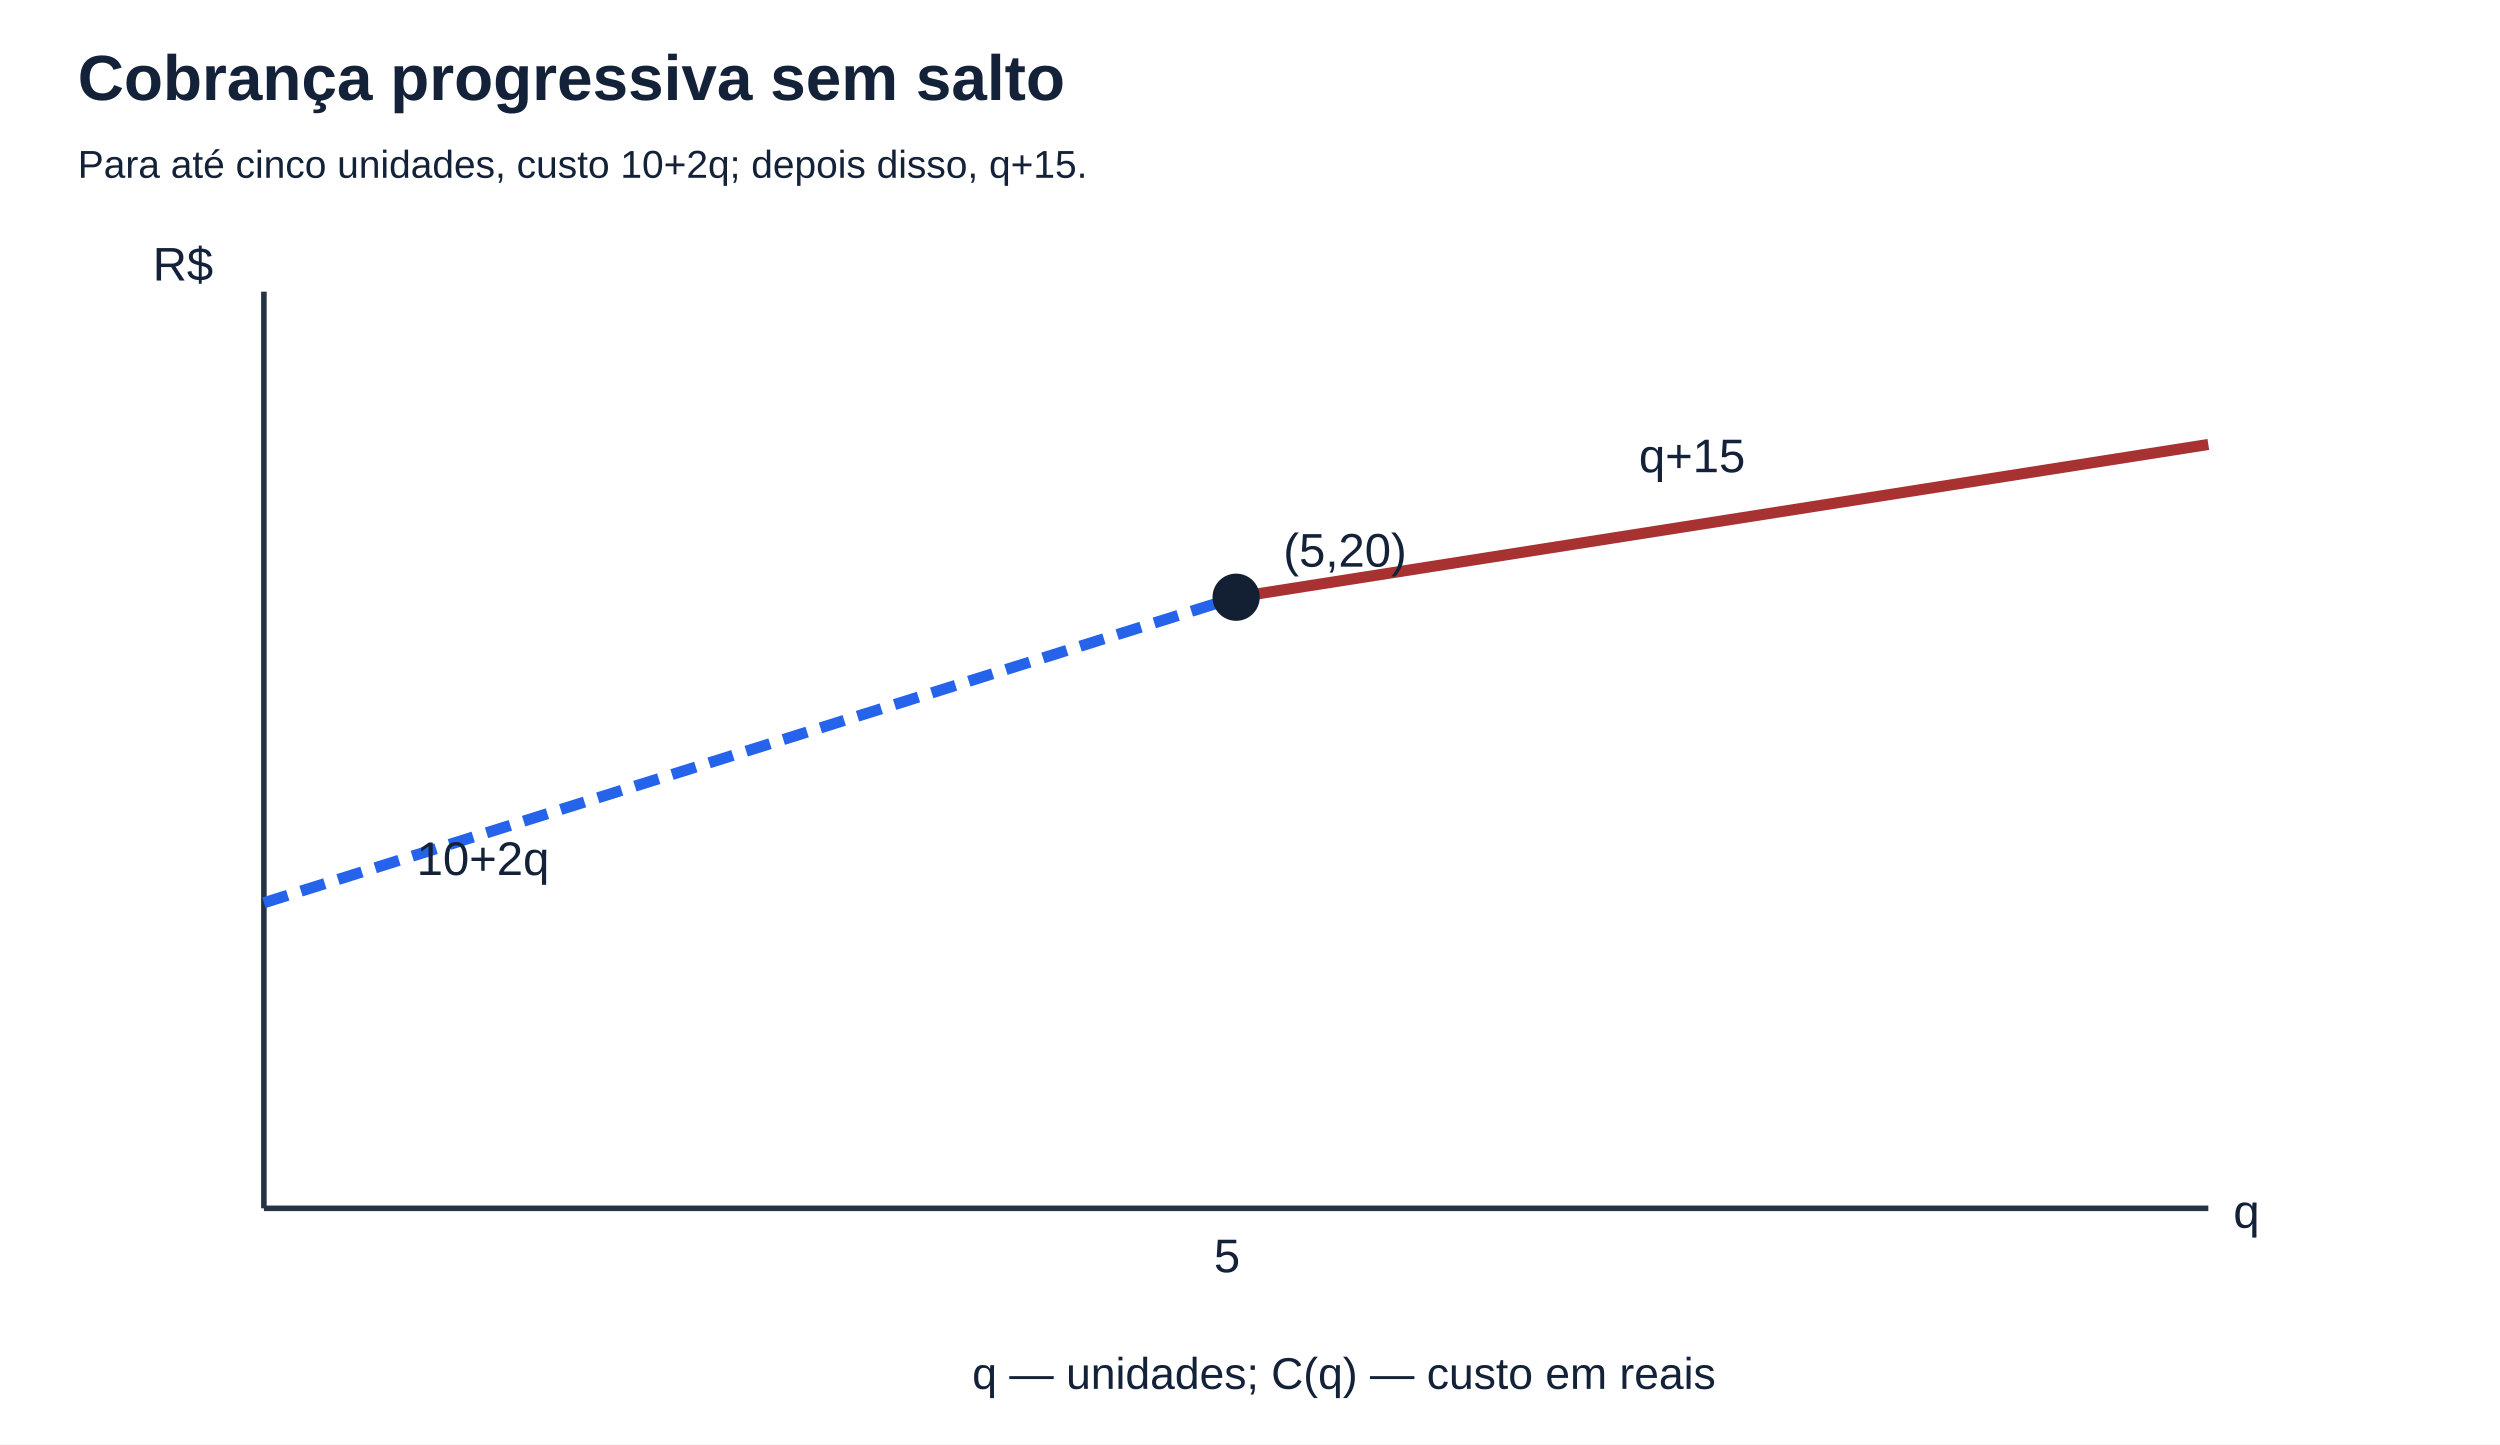
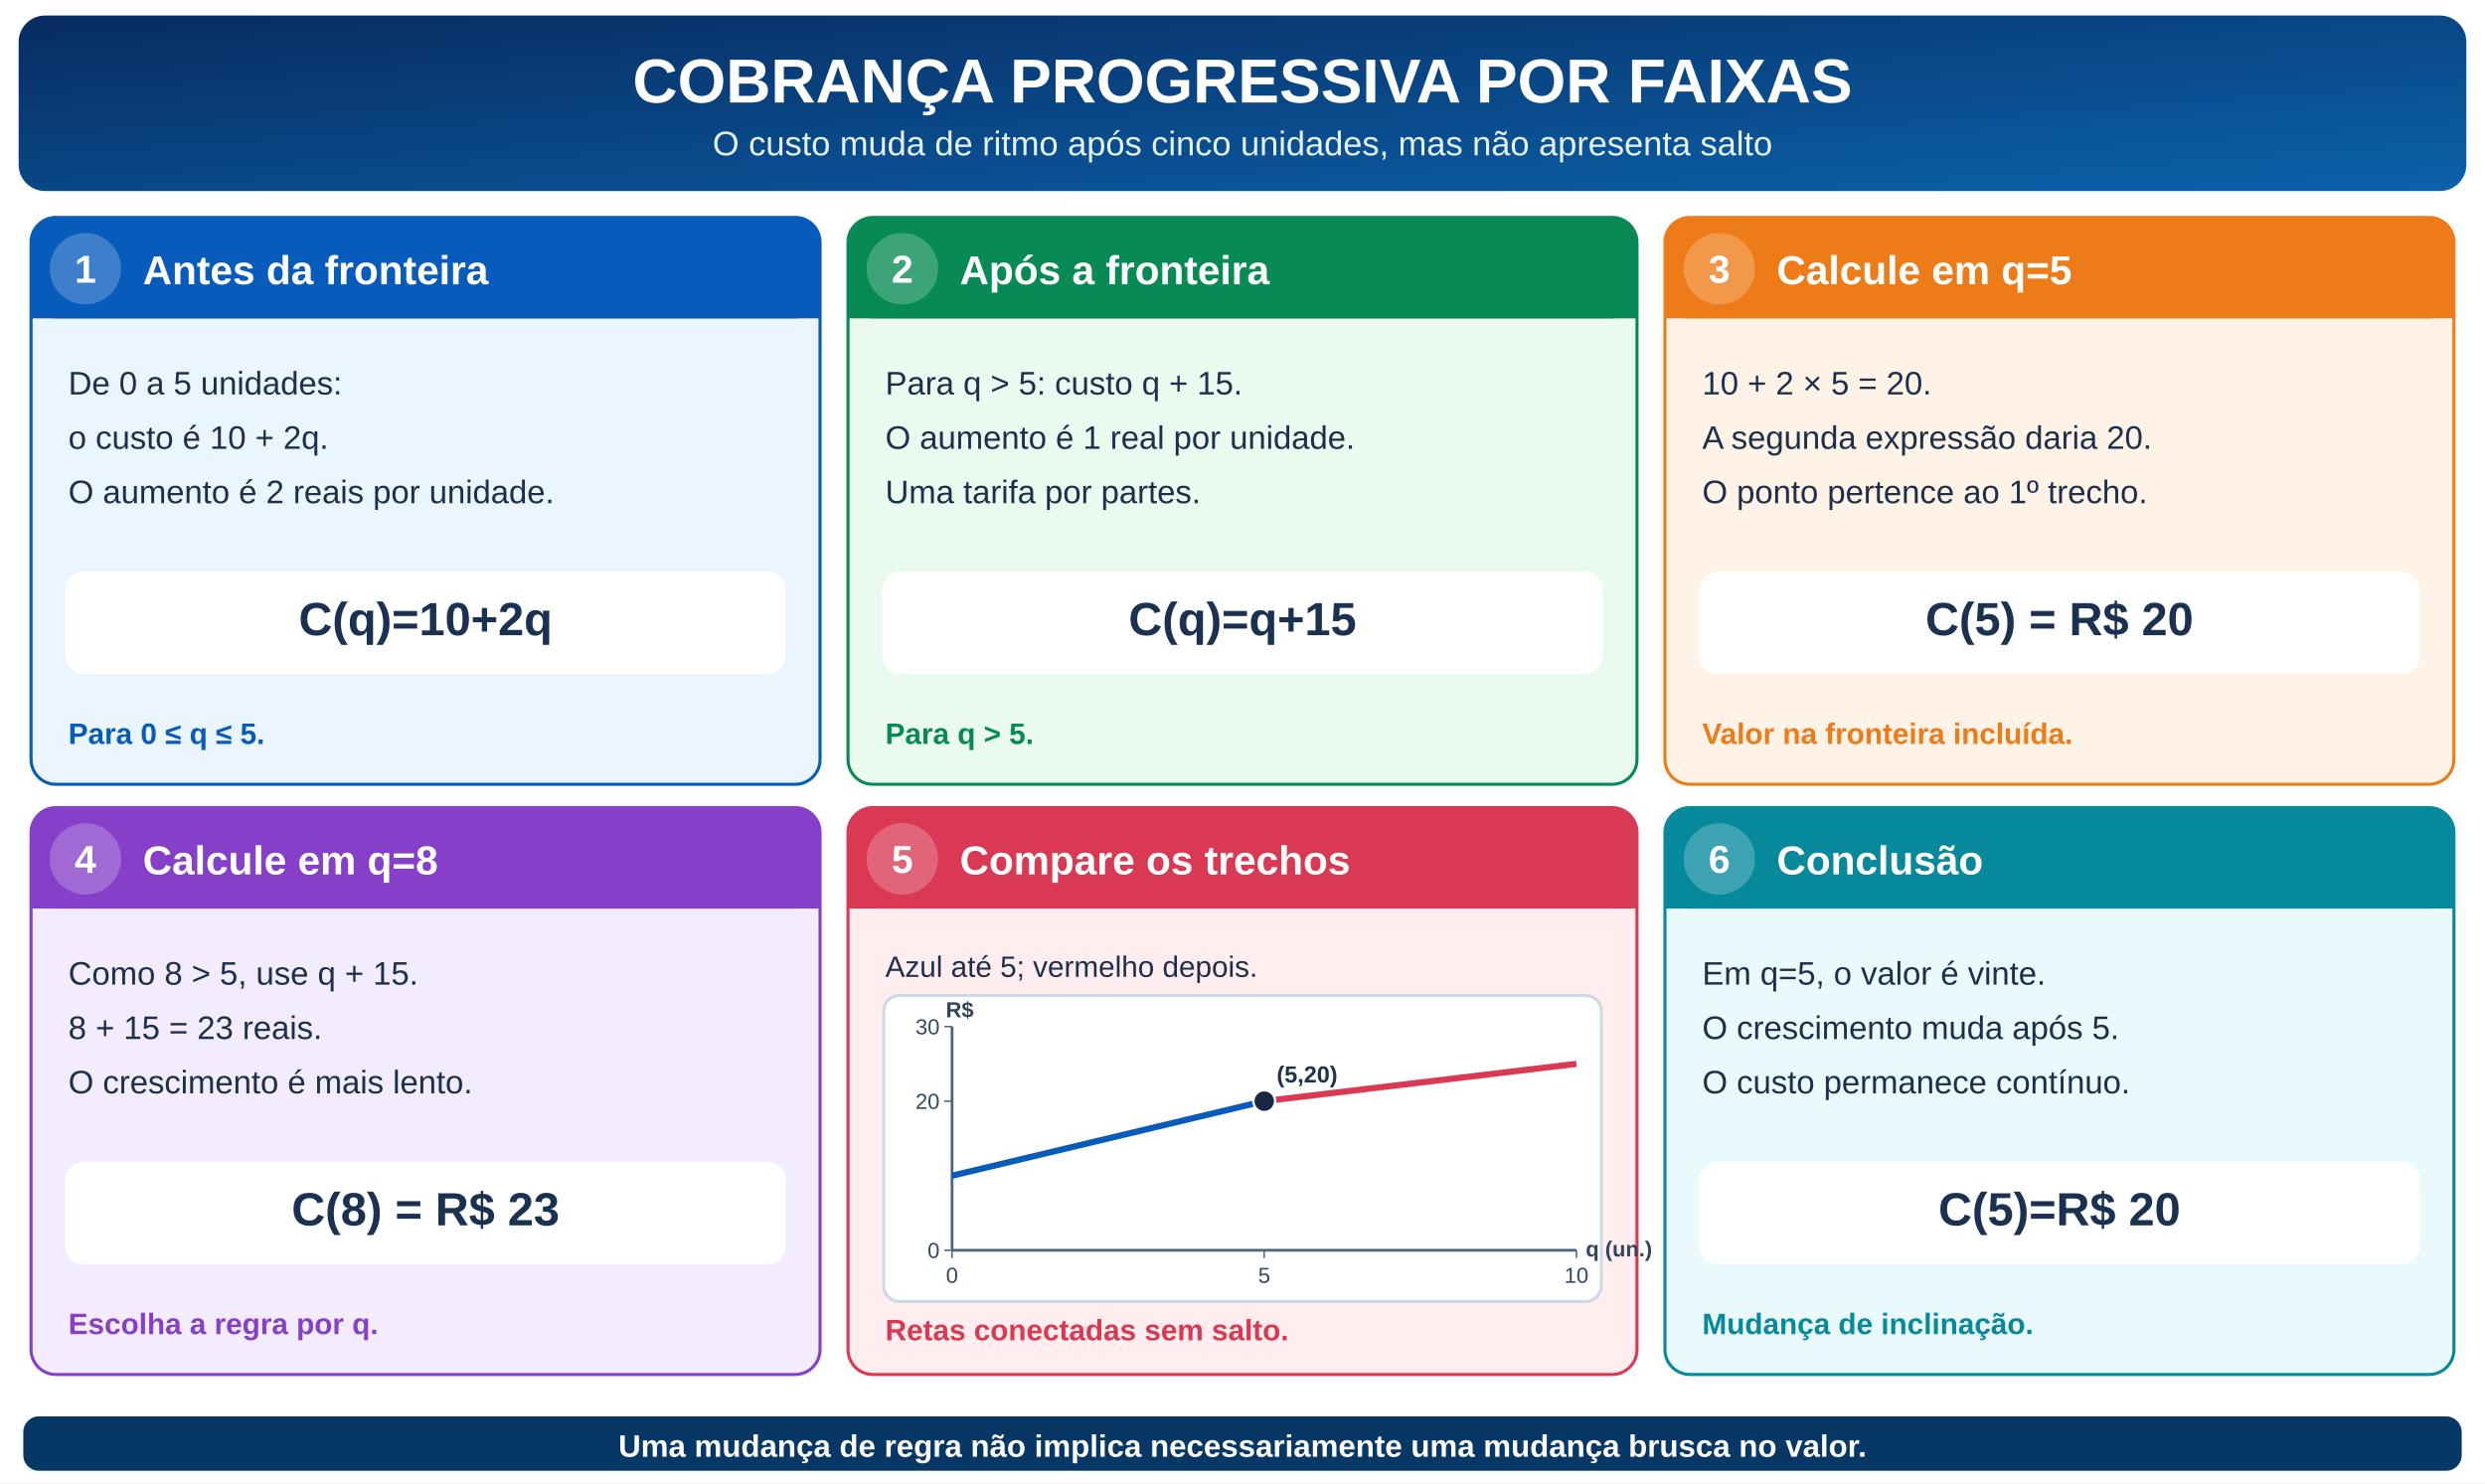
- <svg xmlns="http://www.w3.org/2000/svg" viewBox="0 0 900 520" role="img" aria-labelledby="t d">
-   <rect width="900" height="520" fill="#fff" />
-   <g fill="#142239" font-family="Arial,sans-serif">
-     <text x="28" y="36" font-weight="bold" font-size="23">Cobrança progressiva sem salto</text>
-     <text x="28" y="64" font-size="14">Para até cinco unidades, custo 10+2q; depois disso, q+15.</text>
-   </g>
-   <g stroke="#263342" stroke-width="2" fill="none">
-     <path d="M95 435 H795 M95 435 V105" />
-   </g>
-   <text x="55" y="101" font-family="Arial,sans-serif" font-size="17" fill="#142239">R$</text>
-   <text x="804" y="442" font-family="Arial,sans-serif" font-size="17" fill="#142239">q</text>
-   <text x="437" y="458" font-family="Arial,sans-serif" font-size="17" fill="#142239">5</text>
-   <path d="M95.0 325.0 L445.0 215.0" fill="none" stroke="#2563eb" stroke-width="4" stroke-dasharray="9 5" />
-   <path d="M445.0 215.0 L795.0 160.0" fill="none" stroke="#a83232" stroke-width="4" />
-   <circle cx="445.0" cy="215.0" r="7" stroke="#132033" stroke-width="3" fill="#132033" />
-   <text x="150" y="315" font-family="Arial,sans-serif" font-size="17" fill="#142239">10+2q</text>
-   <text x="590" y="170" font-family="Arial,sans-serif" font-size="17" fill="#142239">q+15</text>
-   <text x="462" y="204" font-family="Arial,sans-serif" font-size="17" fill="#142239">(5,20)</text>
-   <g font-family="Arial,sans-serif" font-size="16" fill="#142239">
-     <text x="350" y="500">q — unidades; C(q) — custo em reais</text>
-   </g>
+ <svg xmlns="http://www.w3.org/2000/svg" viewBox="0 0 1600 955" role="img" aria-labelledby="title desc">
+   <rect x="0" y="0" width="1600" height="955" rx="0" fill="#fff" />
+   <defs>
+     <linearGradient id="blue" x1="0" y1="0" x2="1" y2="1">
+       <stop offset="0" stop-color="#082c61" />
+       <stop offset="1" stop-color="#0b62ab" />
+     </linearGradient>
+   </defs>
+   <rect x="12" y="10" width="1576" height="113" rx="17" fill="url(#blue)" />
+   <text x="800" y="66" text-anchor="middle" font-family="Arial,DejaVu Sans,sans-serif" font-size="40" font-weight="700" fill="#fff">COBRANÇA PROGRESSIVA POR FAIXAS</text>
+   <text x="800" y="100" text-anchor="middle" font-family="Arial,DejaVu Sans,sans-serif" font-size="22" font-weight="400" fill="#e5f2ff">O custo muda de ritmo após cinco unidades, mas não apresenta salto</text>
+   <rect x="20" y="140" width="508" height="365" rx="16" fill="#ebf5ff" stroke="#075bbb" stroke-width="2" />
+   <rect x="20" y="140" width="508" height="65" rx="16" fill="#075bbb" />
+   <rect x="20" y="189" width="508" height="16" rx="0" fill="#075bbb" />
+   <circle cx="55" cy="173" r="23" fill="#fff" opacity=".22" />
+   <text x="55" y="182" text-anchor="middle" font-family="Arial,DejaVu Sans,sans-serif" font-size="25" font-weight="700" fill="#fff">1</text>
+   <text x="92" y="183" text-anchor="start" font-family="Arial,DejaVu Sans,sans-serif" font-size="26" font-weight="700" fill="#fff">Antes da fronteira</text>
+   <text x="44" y="254" text-anchor="start" font-family="Arial,DejaVu Sans,sans-serif" font-size="21" font-weight="400" fill="#1c304c">De 0 a 5 unidades:</text>
+   <text x="44" y="289" text-anchor="start" font-family="Arial,DejaVu Sans,sans-serif" font-size="21" font-weight="400" fill="#1c304c">o custo é 10 + 2q.</text>
+   <text x="44" y="324" text-anchor="start" font-family="Arial,DejaVu Sans,sans-serif" font-size="21" font-weight="400" fill="#1c304c">O aumento é 2 reais por unidade.</text>
+   <rect x="42" y="368" width="464" height="66" rx="12" fill="#fff" />
+   <text x="274" y="409" text-anchor="middle" font-family="Arial,DejaVu Sans,sans-serif" font-size="30" font-weight="700" fill="#1a3151">C(q)=10+2q</text>
+   <text x="44" y="479" text-anchor="start" font-family="Arial,DejaVu Sans,sans-serif" font-size="19" font-weight="700" fill="#075bbb">Para 0 ≤ q ≤ 5.</text>
+   <rect x="546" y="140" width="508" height="365" rx="16" fill="#ebfaef" stroke="#078a55" stroke-width="2" />
+   <rect x="546" y="140" width="508" height="65" rx="16" fill="#078a55" />
+   <rect x="546" y="189" width="508" height="16" rx="0" fill="#078a55" />
+   <circle cx="581" cy="173" r="23" fill="#fff" opacity=".22" />
+   <text x="581" y="182" text-anchor="middle" font-family="Arial,DejaVu Sans,sans-serif" font-size="25" font-weight="700" fill="#fff">2</text>
+   <text x="618" y="183" text-anchor="start" font-family="Arial,DejaVu Sans,sans-serif" font-size="26" font-weight="700" fill="#fff">Após a fronteira</text>
+   <text x="570" y="254" text-anchor="start" font-family="Arial,DejaVu Sans,sans-serif" font-size="21" font-weight="400" fill="#1c304c">Para q &gt; 5: custo q + 15.</text>
+   <text x="570" y="289" text-anchor="start" font-family="Arial,DejaVu Sans,sans-serif" font-size="21" font-weight="400" fill="#1c304c">O aumento é 1 real por unidade.</text>
+   <text x="570" y="324" text-anchor="start" font-family="Arial,DejaVu Sans,sans-serif" font-size="21" font-weight="400" fill="#1c304c">Uma tarifa por partes.</text>
+   <rect x="568" y="368" width="464" height="66" rx="12" fill="#fff" />
+   <text x="800" y="409" text-anchor="middle" font-family="Arial,DejaVu Sans,sans-serif" font-size="30" font-weight="700" fill="#1a3151">C(q)=q+15</text>
+   <text x="570" y="479" text-anchor="start" font-family="Arial,DejaVu Sans,sans-serif" font-size="19" font-weight="700" fill="#078a55">Para q &gt; 5.</text>
+   <rect x="1072" y="140" width="508" height="365" rx="16" fill="#fff2e6" stroke="#ed7b18" stroke-width="2" />
+   <rect x="1072" y="140" width="508" height="65" rx="16" fill="#ed7b18" />
+   <rect x="1072" y="189" width="508" height="16" rx="0" fill="#ed7b18" />
+   <circle cx="1107" cy="173" r="23" fill="#fff" opacity=".22" />
+   <text x="1107" y="182" text-anchor="middle" font-family="Arial,DejaVu Sans,sans-serif" font-size="25" font-weight="700" fill="#fff">3</text>
+   <text x="1144" y="183" text-anchor="start" font-family="Arial,DejaVu Sans,sans-serif" font-size="26" font-weight="700" fill="#fff">Calcule em q=5</text>
+   <text x="1096" y="254" text-anchor="start" font-family="Arial,DejaVu Sans,sans-serif" font-size="21" font-weight="400" fill="#1c304c">10 + 2 × 5 = 20.</text>
+   <text x="1096" y="289" text-anchor="start" font-family="Arial,DejaVu Sans,sans-serif" font-size="21" font-weight="400" fill="#1c304c">A segunda expressão daria 20.</text>
+   <text x="1096" y="324" text-anchor="start" font-family="Arial,DejaVu Sans,sans-serif" font-size="21" font-weight="400" fill="#1c304c">O ponto pertence ao 1º trecho.</text>
+   <rect x="1094" y="368" width="464" height="66" rx="12" fill="#fff" />
+   <text x="1326" y="409" text-anchor="middle" font-family="Arial,DejaVu Sans,sans-serif" font-size="30" font-weight="700" fill="#1a3151">C(5) = R$ 20</text>
+   <text x="1096" y="479" text-anchor="start" font-family="Arial,DejaVu Sans,sans-serif" font-size="19" font-weight="700" fill="#ed7b18">Valor na fronteira incluída.</text>
+   <rect x="20" y="520" width="508" height="365" rx="16" fill="#f3ecff" stroke="#863fc8" stroke-width="2" />
+   <rect x="20" y="520" width="508" height="65" rx="16" fill="#863fc8" />
+   <rect x="20" y="569" width="508" height="16" rx="0" fill="#863fc8" />
+   <circle cx="55" cy="553" r="23" fill="#fff" opacity=".22" />
+   <text x="55" y="562" text-anchor="middle" font-family="Arial,DejaVu Sans,sans-serif" font-size="25" font-weight="700" fill="#fff">4</text>
+   <text x="92" y="563" text-anchor="start" font-family="Arial,DejaVu Sans,sans-serif" font-size="26" font-weight="700" fill="#fff">Calcule em q=8</text>
+   <text x="44" y="634" text-anchor="start" font-family="Arial,DejaVu Sans,sans-serif" font-size="21" font-weight="400" fill="#1c304c">Como 8 &gt; 5, use q + 15.</text>
+   <text x="44" y="669" text-anchor="start" font-family="Arial,DejaVu Sans,sans-serif" font-size="21" font-weight="400" fill="#1c304c">8 + 15 = 23 reais.</text>
+   <text x="44" y="704" text-anchor="start" font-family="Arial,DejaVu Sans,sans-serif" font-size="21" font-weight="400" fill="#1c304c">O crescimento é mais lento.</text>
+   <rect x="42" y="748" width="464" height="66" rx="12" fill="#fff" />
+   <text x="274" y="789" text-anchor="middle" font-family="Arial,DejaVu Sans,sans-serif" font-size="30" font-weight="700" fill="#1a3151">C(8) = R$ 23</text>
+   <text x="44" y="859" text-anchor="start" font-family="Arial,DejaVu Sans,sans-serif" font-size="19" font-weight="700" fill="#863fc8">Escolha a regra por q.</text>
+   <rect x="546" y="520" width="508" height="365" rx="16" fill="#ffedef" stroke="#d93952" stroke-width="2" />
+   <rect x="546" y="520" width="508" height="65" rx="16" fill="#d93952" />
+   <rect x="546" y="569" width="508" height="16" rx="0" fill="#d93952" />
+   <circle cx="581" cy="553" r="23" fill="#fff" opacity=".22" />
+   <text x="581" y="562" text-anchor="middle" font-family="Arial,DejaVu Sans,sans-serif" font-size="25" font-weight="700" fill="#fff">5</text>
+   <text x="618" y="563" text-anchor="start" font-family="Arial,DejaVu Sans,sans-serif" font-size="26" font-weight="700" fill="#fff">Compare os trechos</text>
+   <text x="570" y="629" text-anchor="start" font-family="Arial,DejaVu Sans,sans-serif" font-size="19" font-weight="400" fill="#1c304c">Azul até 5; vermelho depois.</text>
+   <rect x="569" y="641" width="462" height="197" rx="10" fill="#fff" stroke="#cbd9e9" stroke-width="2" />
+   <line x1="613" y1="661" x2="613" y2="805" stroke="#51647c" stroke-width="1.8" />
+   <line x1="613" y1="805" x2="1015" y2="805" stroke="#51647c" stroke-width="1.8" />
+   <line x1="613" y1="805" x2="613" y2="810" stroke="#52647e" stroke-width="1" />
+   <text x="613" y="826" text-anchor="middle" font-family="Arial,DejaVu Sans,sans-serif" font-size="14" font-weight="400" fill="#334961">0</text>
+   <line x1="814" y1="805" x2="814" y2="810" stroke="#52647e" stroke-width="1" />
+   <text x="814" y="826" text-anchor="middle" font-family="Arial,DejaVu Sans,sans-serif" font-size="14" font-weight="400" fill="#334961">5</text>
+   <line x1="1015" y1="805" x2="1015" y2="810" stroke="#52647e" stroke-width="1" />
+   <text x="1015" y="826" text-anchor="middle" font-family="Arial,DejaVu Sans,sans-serif" font-size="14" font-weight="400" fill="#334961">10</text>
+   <line x1="608" y1="805" x2="613" y2="805" stroke="#52647e" stroke-width="1" />
+   <text x="605" y="810" text-anchor="end" font-family="Arial,DejaVu Sans,sans-serif" font-size="14" font-weight="400" fill="#334961">0</text>
+   <line x1="608" y1="709" x2="613" y2="709" stroke="#52647e" stroke-width="1" />
+   <text x="605" y="714" text-anchor="end" font-family="Arial,DejaVu Sans,sans-serif" font-size="14" font-weight="400" fill="#334961">20</text>
+   <line x1="608" y1="661" x2="613" y2="661" stroke="#52647e" stroke-width="1" />
+   <text x="605" y="666" text-anchor="end" font-family="Arial,DejaVu Sans,sans-serif" font-size="14" font-weight="400" fill="#334961">30</text>
+   <text x="1021" y="809" text-anchor="start" font-family="Arial,DejaVu Sans,sans-serif" font-size="14" font-weight="700" fill="#34445e">q (un.)</text>
+   <text x="609" y="655" text-anchor="start" font-family="Arial,DejaVu Sans,sans-serif" font-size="14" font-weight="700" fill="#34445e">R$</text>
+   <polyline points="613.0,757.0 814.0,709.0" fill="none" stroke="#075bbb" stroke-width="4" />
+   <circle cx="814" cy="709" r="5.3" fill="#075bbb" stroke="#fff" stroke-width="1.4" />
+   <polyline points="814.0,709.0 1015.0,685.0" fill="none" stroke="#d93952" stroke-width="4" />
+   <circle cx="814" cy="709" r="7" fill="#172744" stroke="#fff" stroke-width="1.5" />
+   <text x="822" y="697" text-anchor="start" font-family="Arial,DejaVu Sans,sans-serif" font-size="15" font-weight="700" fill="#20334d">(5,20)</text>
+   <text x="570" y="863" text-anchor="start" font-family="Arial,DejaVu Sans,sans-serif" font-size="19" font-weight="700" fill="#d93952">Retas conectadas sem salto.</text>
+   <rect x="1072" y="520" width="508" height="365" rx="16" fill="#e9f9fc" stroke="#07899c" stroke-width="2" />
+   <rect x="1072" y="520" width="508" height="65" rx="16" fill="#07899c" />
+   <rect x="1072" y="569" width="508" height="16" rx="0" fill="#07899c" />
+   <circle cx="1107" cy="553" r="23" fill="#fff" opacity=".22" />
+   <text x="1107" y="562" text-anchor="middle" font-family="Arial,DejaVu Sans,sans-serif" font-size="25" font-weight="700" fill="#fff">6</text>
+   <text x="1144" y="563" text-anchor="start" font-family="Arial,DejaVu Sans,sans-serif" font-size="26" font-weight="700" fill="#fff">Conclusão</text>
+   <text x="1096" y="634" text-anchor="start" font-family="Arial,DejaVu Sans,sans-serif" font-size="21" font-weight="400" fill="#1c304c">Em q=5, o valor é vinte.</text>
+   <text x="1096" y="669" text-anchor="start" font-family="Arial,DejaVu Sans,sans-serif" font-size="21" font-weight="400" fill="#1c304c">O crescimento muda após 5.</text>
+   <text x="1096" y="704" text-anchor="start" font-family="Arial,DejaVu Sans,sans-serif" font-size="21" font-weight="400" fill="#1c304c">O custo permanece contínuo.</text>
+   <rect x="1094" y="748" width="464" height="66" rx="12" fill="#fff" />
+   <text x="1326" y="789" text-anchor="middle" font-family="Arial,DejaVu Sans,sans-serif" font-size="30" font-weight="700" fill="#1a3151">C(5)=R$ 20</text>
+   <text x="1096" y="859" text-anchor="start" font-family="Arial,DejaVu Sans,sans-serif" font-size="19" font-weight="700" fill="#07899c">Mudança de inclinação.</text>
+   <rect x="15" y="912" width="1570" height="35" rx="10" fill="#073765" />
+   <text x="800" y="938" text-anchor="middle" font-family="Arial,DejaVu Sans,sans-serif" font-size="20" font-weight="700" fill="#fff">Uma mudança de regra não implica necessariamente uma mudança brusca no valor.</text>
</svg>
